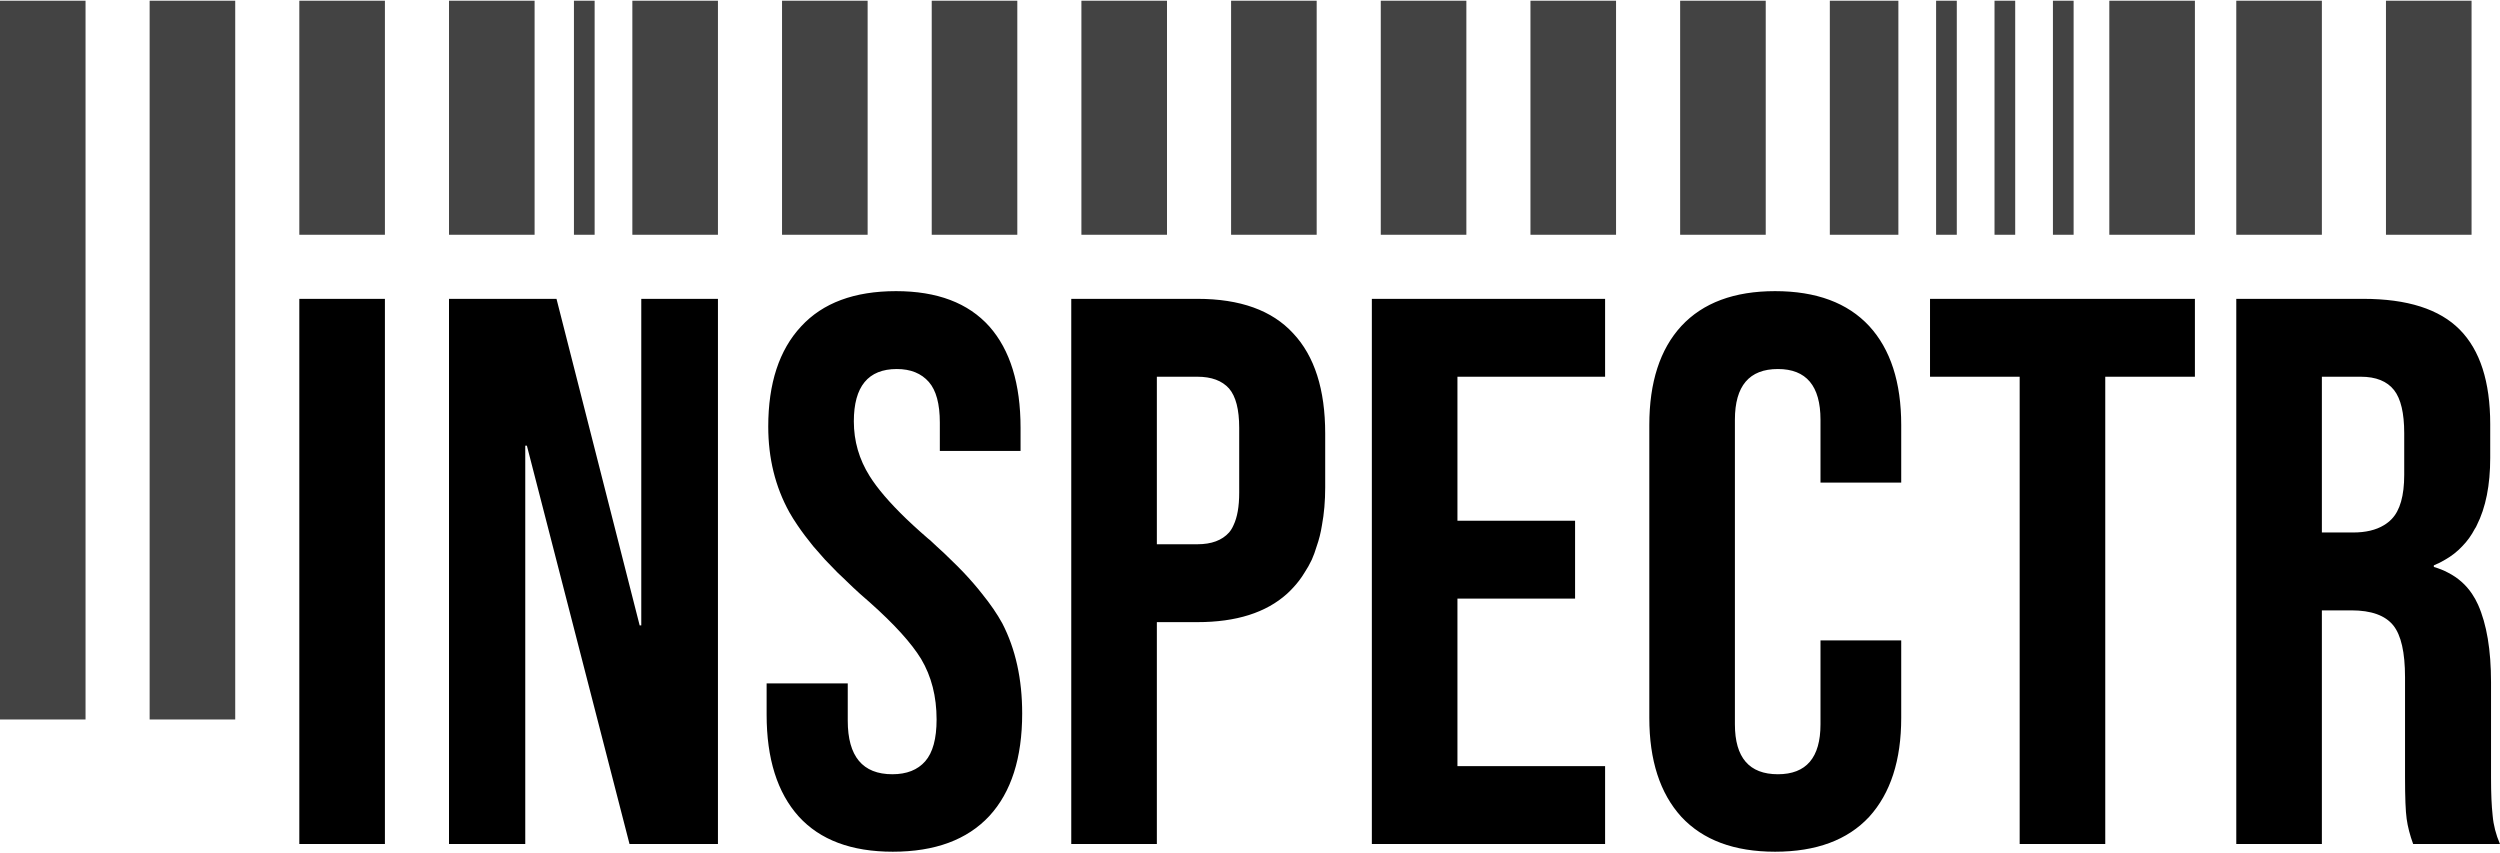
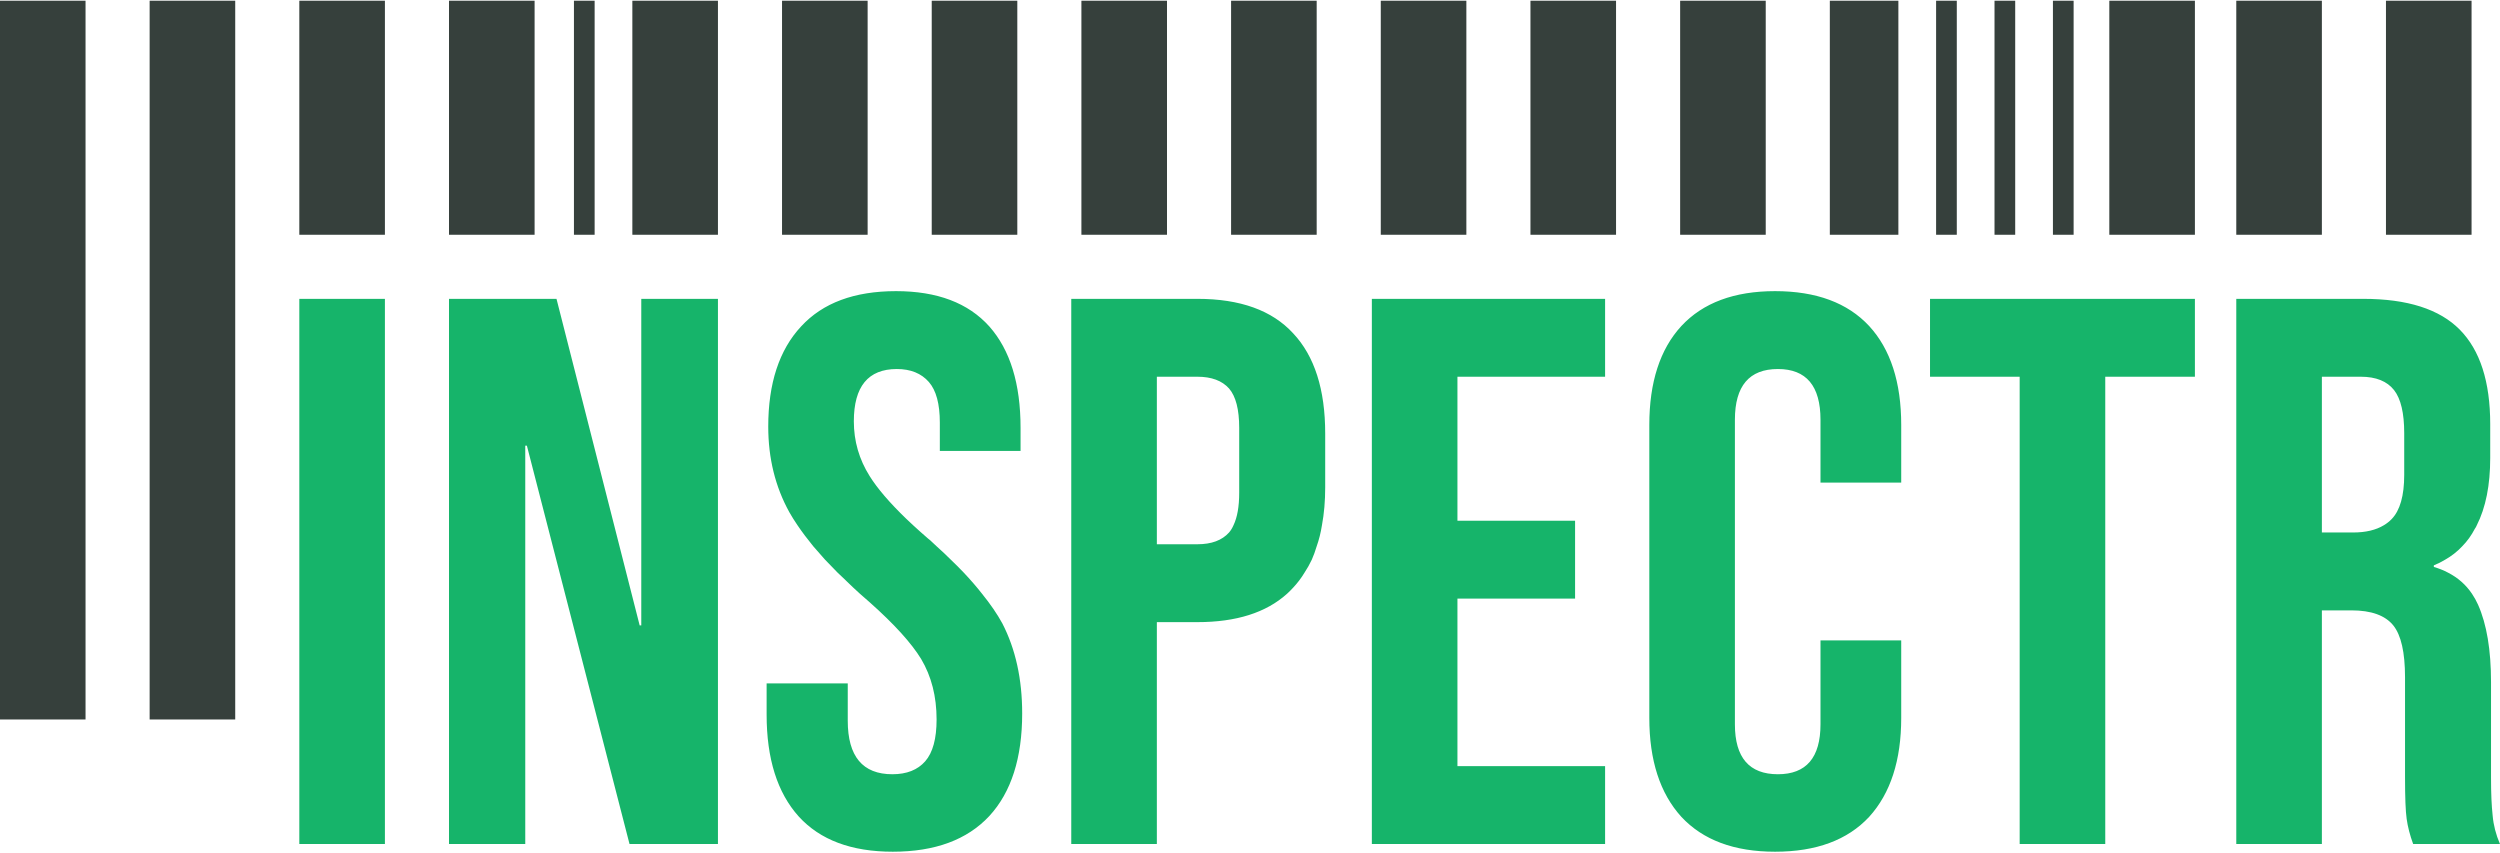
<svg xmlns="http://www.w3.org/2000/svg" xmlns:xlink="http://www.w3.org/1999/xlink" version="1.1" preserveAspectRatio="none" x="0px" y="0px" width="1000px" height="341px" viewBox="0 0 1000 341">
  <defs>
    <g id="Layer0_0_FILL">
-       <path fill="#000000" stroke="none" d=" M 375.7 461.6 L 365.15 461.6 365.15 528.8 375.7 528.8 375.7 461.6 M 416.75 461.6 L 407.3 461.6 407.3 501.85 407.1 501.85 396.85 461.6 383.6 461.6 383.6 528.8 393 528.8 393 479.7 393.2 479.7 405.85 528.8 416.75 528.8 416.75 461.6 M 438.7 460.65 Q 431 460.65 427 465 422.95 469.35 422.95 477.35 422.95 483.2 425.55 487.9 425.992 488.683 426.55 489.5 427.404 490.759 428.5 492.1 429.202 492.91 429.95 493.75 430.708 494.537 431.5 495.35 431.96 495.79 432.4 496.2 432.499 496.304 432.55 496.35 433.371 497.155 434.25 497.95 434.453 498.124 434.65 498.3 435.06 498.655 435.45 499 440.004 503.052 441.8 506 443.7 509.2 443.7 513.45 443.7 517 442.3 518.6 440.9 520.2 438.25 520.2 432.75 520.2 432.75 513.6 L 432.75 509 422.75 509 422.75 512.85 Q 422.75 521 426.7 525.4 430.65 529.75 438.3 529.75 446.1 529.75 450.2 525.35 454.25 520.95 454.25 512.7 454.25 506.35 451.8 501.6 450.844 499.856 449.3 497.95 448.31 496.686 447.05 495.35 446.304 494.562 445.45 493.75 444.642 492.938 443.7 492.1 443.314 491.735 442.9 491.35 442.772 491.257 442.65 491.15 441.67 490.302 440.8 489.5 440.362 489.094 439.95 488.7 436.882 485.741 435.45 483.45 433.5 480.35 433.5 476.7 433.5 470.25 438.8 470.25 441.35 470.25 442.75 471.85 444.1 473.4 444.1 476.85 L 444.1 480.35 454.05 480.35 454.05 477.5 Q 454.05 469.35 450.2 465 446.3 460.65 438.7 460.65 M 558.65 464.95 Q 554.65 460.65 547.05 460.65 539.5 460.65 535.5 464.95 531.55 469.25 531.55 477.15 L 531.55 513.25 Q 531.55 521.1 535.5 525.45 539.5 529.75 547.05 529.75 554.65 529.75 558.65 525.45 562.6 521.1 562.6 513.25 L 562.6 503.7 552.65 503.7 552.65 514.05 Q 552.65 520.2 547.4 520.2 542.1 520.2 542.1 514.05 L 542.1 476.5 Q 542.1 470.25 547.4 470.25 552.65 470.25 552.65 476.5 L 552.65 484.25 562.6 484.25 562.6 477.15 Q 562.6 469.25 558.65 464.95 M 507.9 488.95 L 507.9 471.2 526.1 471.2 526.1 461.6 497.35 461.6 497.35 528.8 526.1 528.8 526.1 519.2 507.9 519.2 507.9 498.55 522.4 498.55 522.4 488.95 507.9 488.95 M 491.2 489.5 Q 491.6 487.363 491.6 484.85 L 491.6 478.2 Q 491.6 470.05 487.65 465.85 483.75 461.6 475.85 461.6 L 460.3 461.6 460.3 528.8 470.85 528.8 470.85 501.45 475.85 501.45 Q 483.019 501.45 486.9 497.95 487.289 497.593 487.65 497.2 488.445 496.355 489.05 495.35 489.552 494.595 489.95 493.75 490.296 492.964 490.55 492.1 490.983 490.878 491.2 489.5 M 479.75 472.65 Q 481 474.1 481 477.5 L 481 485.5 Q 481 488.044 480.3 489.5 480.078 490.019 479.75 490.4 478.45 491.85 475.85 491.85 L 470.85 491.85 470.85 471.2 475.85 471.2 Q 478.45 471.2 479.75 472.65 M 628.25 494.45 Q 629.006 494.145 629.65 493.75 630.853 493.062 631.75 492.1 632.669 491.167 633.3 489.95 633.458 489.737 633.55 489.5 635.2 486.24 635.2 481.2 L 635.2 477.05 Q 635.2 469.2 631.45 465.4 627.7 461.6 619.55 461.6 L 603.9 461.6 603.9 528.8 614.45 528.8 614.45 500 618.1 500 Q 621.75 500 623.25 501.85 624.7 503.65 624.7 508.25 L 624.7 520.55 Q 624.7 524.3 624.9 525.7 625.1 527.15 625.7 528.8 L 636.4 528.8 Q 635.65 527.05 635.5 525.3 635.3 523.5 635.3 520.65 L 635.3 508.85 Q 635.3 502.9 633.7 499.3 633.373 498.574 632.95 497.95 631.825 496.284 630 495.35 629.209 494.924 628.25 494.65 L 628.25 494.45 M 619.25 471.2 Q 622.05 471.2 623.35 472.85 624.6 474.45 624.6 478.15 L 624.6 483.3 Q 624.6 487.15 623.05 488.75 622.632 489.181 622.1 489.5 620.626 490.4 618.3 490.4 L 614.45 490.4 614.45 471.2 619.25 471.2 M 587.75 471.2 L 598.8 471.2 598.8 461.6 566.15 461.6 566.15 471.2 577.2 471.2 577.2 528.8 587.75 528.8 587.75 471.2 Z" />
-       <path fill="#434343" stroke="none" d=" M 357.25 424.85 L 346.7 424.85 346.7 513.45 357.25 513.45 357.25 424.85 M 338.8 424.85 L 328.25 424.85 328.25 513.45 338.8 513.45 338.8 424.85 M 401.55 424.85 L 399 424.85 399 453.7 401.55 453.7 401.55 424.85 M 394.15 424.85 L 383.6 424.85 383.6 453.7 394.15 453.7 394.15 424.85 M 375.7 424.85 L 365.15 424.85 365.15 453.7 375.7 453.7 375.7 424.85 M 443.1 453.7 L 453.65 453.7 453.65 424.85 443.1 424.85 443.1 453.7 M 435.2 424.85 L 424.65 424.85 424.65 453.7 435.2 453.7 435.2 424.85 M 416.75 424.85 L 406.2 424.85 406.2 453.7 416.75 453.7 416.75 424.85 M 472.1 424.85 L 461.55 424.85 461.55 453.7 472.1 453.7 472.1 424.85 M 516.9 424.85 L 516.9 453.7 527.45 453.7 527.45 424.85 516.9 424.85 M 490.55 453.7 L 490.55 424.85 480 424.85 480 453.7 490.55 453.7 M 509 424.85 L 498.45 424.85 498.45 453.7 509 453.7 509 424.85 M 562.25 424.85 L 553.8 424.85 553.8 453.7 562.25 453.7 562.25 424.85 M 545.9 424.85 L 535.35 424.85 535.35 453.7 545.9 453.7 545.9 424.85 M 603.9 424.85 L 603.9 453.7 614.45 453.7 614.45 424.85 603.9 424.85 M 569.45 453.7 L 569.45 424.85 566.9 424.85 566.9 453.7 569.45 453.7 M 598.8 424.85 L 588.25 424.85 588.25 453.7 598.8 453.7 598.8 424.85 M 583.85 424.85 L 581.3 424.85 581.3 453.7 583.85 453.7 583.85 424.85 M 576.65 424.85 L 574.1 424.85 574.1 453.7 576.65 453.7 576.65 424.85 M 632.9 424.85 L 622.35 424.85 622.35 453.7 632.9 453.7 632.9 424.85 Z" />
+       <path fill="#16b46a" stroke="none" d=" M 375.7 461.6 L 365.15 461.6 365.15 528.8 375.7 528.8 375.7 461.6 M 416.75 461.6 L 407.3 461.6 407.3 501.85 407.1 501.85 396.85 461.6 383.6 461.6 383.6 528.8 393 528.8 393 479.7 393.2 479.7 405.85 528.8 416.75 528.8 416.75 461.6 M 438.7 460.65 Q 431 460.65 427 465 422.95 469.35 422.95 477.35 422.95 483.2 425.55 487.9 425.992 488.683 426.55 489.5 427.404 490.759 428.5 492.1 429.202 492.91 429.95 493.75 430.708 494.537 431.5 495.35 431.96 495.79 432.4 496.2 432.499 496.304 432.55 496.35 433.371 497.155 434.25 497.95 434.453 498.124 434.65 498.3 435.06 498.655 435.45 499 440.004 503.052 441.8 506 443.7 509.2 443.7 513.45 443.7 517 442.3 518.6 440.9 520.2 438.25 520.2 432.75 520.2 432.75 513.6 L 432.75 509 422.75 509 422.75 512.85 Q 422.75 521 426.7 525.4 430.65 529.75 438.3 529.75 446.1 529.75 450.2 525.35 454.25 520.95 454.25 512.7 454.25 506.35 451.8 501.6 450.844 499.856 449.3 497.95 448.31 496.686 447.05 495.35 446.304 494.562 445.45 493.75 444.642 492.938 443.7 492.1 443.314 491.735 442.9 491.35 442.772 491.257 442.65 491.15 441.67 490.302 440.8 489.5 440.362 489.094 439.95 488.7 436.882 485.741 435.45 483.45 433.5 480.35 433.5 476.7 433.5 470.25 438.8 470.25 441.35 470.25 442.75 471.85 444.1 473.4 444.1 476.85 L 444.1 480.35 454.05 480.35 454.05 477.5 Q 454.05 469.35 450.2 465 446.3 460.65 438.7 460.65 M 558.65 464.95 Q 554.65 460.65 547.05 460.65 539.5 460.65 535.5 464.95 531.55 469.25 531.55 477.15 L 531.55 513.25 Q 531.55 521.1 535.5 525.45 539.5 529.75 547.05 529.75 554.65 529.75 558.65 525.45 562.6 521.1 562.6 513.25 L 562.6 503.7 552.65 503.7 552.65 514.05 Q 552.65 520.2 547.4 520.2 542.1 520.2 542.1 514.05 L 542.1 476.5 Q 542.1 470.25 547.4 470.25 552.65 470.25 552.65 476.5 L 552.65 484.25 562.6 484.25 562.6 477.15 Q 562.6 469.25 558.65 464.95 M 507.9 488.95 L 507.9 471.2 526.1 471.2 526.1 461.6 497.35 461.6 497.35 528.8 526.1 528.8 526.1 519.2 507.9 519.2 507.9 498.55 522.4 498.55 522.4 488.95 507.9 488.95 M 491.2 489.5 Q 491.6 487.363 491.6 484.85 L 491.6 478.2 Q 491.6 470.05 487.65 465.85 483.75 461.6 475.85 461.6 L 460.3 461.6 460.3 528.8 470.85 528.8 470.85 501.45 475.85 501.45 Q 483.019 501.45 486.9 497.95 487.289 497.593 487.65 497.2 488.445 496.355 489.05 495.35 489.552 494.595 489.95 493.75 490.296 492.964 490.55 492.1 490.983 490.878 491.2 489.5 M 479.75 472.65 Q 481 474.1 481 477.5 L 481 485.5 Q 481 488.044 480.3 489.5 480.078 490.019 479.75 490.4 478.45 491.85 475.85 491.85 L 470.85 491.85 470.85 471.2 475.85 471.2 Q 478.45 471.2 479.75 472.65 M 628.25 494.45 Q 629.006 494.145 629.65 493.75 630.853 493.062 631.75 492.1 632.669 491.167 633.3 489.95 633.458 489.737 633.55 489.5 635.2 486.24 635.2 481.2 L 635.2 477.05 Q 635.2 469.2 631.45 465.4 627.7 461.6 619.55 461.6 L 603.9 461.6 603.9 528.8 614.45 528.8 614.45 500 618.1 500 Q 621.75 500 623.25 501.85 624.7 503.65 624.7 508.25 L 624.7 520.55 Q 624.7 524.3 624.9 525.7 625.1 527.15 625.7 528.8 L 636.4 528.8 Q 635.65 527.05 635.5 525.3 635.3 523.5 635.3 520.65 L 635.3 508.85 Q 635.3 502.9 633.7 499.3 633.373 498.574 632.95 497.95 631.825 496.284 630 495.35 629.209 494.924 628.25 494.65 L 628.25 494.45 M 619.25 471.2 Q 622.05 471.2 623.35 472.85 624.6 474.45 624.6 478.15 L 624.6 483.3 Q 624.6 487.15 623.05 488.75 622.632 489.181 622.1 489.5 620.626 490.4 618.3 490.4 L 614.45 490.4 614.45 471.2 619.25 471.2 M 587.75 471.2 L 598.8 471.2 598.8 461.6 566.15 461.6 566.15 471.2 577.2 471.2 577.2 528.8 587.75 528.8 587.75 471.2 Z" />
+       <path fill="#36403c" stroke="none" d=" M 357.25 424.85 L 346.7 424.85 346.7 513.45 357.25 513.45 357.25 424.85 M 338.8 424.85 L 328.25 424.85 328.25 513.45 338.8 513.45 338.8 424.85 M 401.55 424.85 L 399 424.85 399 453.7 401.55 453.7 401.55 424.85 M 394.15 424.85 L 383.6 424.85 383.6 453.7 394.15 453.7 394.15 424.85 M 375.7 424.85 L 365.15 424.85 365.15 453.7 375.7 453.7 375.7 424.85 M 443.1 453.7 L 453.65 453.7 453.65 424.85 443.1 424.85 443.1 453.7 M 435.2 424.85 L 424.65 424.85 424.65 453.7 435.2 453.7 435.2 424.85 M 416.75 424.85 L 406.2 424.85 406.2 453.7 416.75 453.7 416.75 424.85 M 472.1 424.85 L 461.55 424.85 461.55 453.7 472.1 453.7 472.1 424.85 M 516.9 424.85 L 516.9 453.7 527.45 453.7 527.45 424.85 516.9 424.85 M 490.55 453.7 L 490.55 424.85 480 424.85 480 453.7 490.55 453.7 M 509 424.85 L 498.45 424.85 498.45 453.7 509 453.7 509 424.85 M 562.25 424.85 L 553.8 424.85 553.8 453.7 562.25 453.7 562.25 424.85 M 545.9 424.85 L 535.35 424.85 535.35 453.7 545.9 453.7 545.9 424.85 M 603.9 424.85 L 603.9 453.7 614.45 453.7 614.45 424.85 603.9 424.85 M 569.45 453.7 L 569.45 424.85 566.9 424.85 566.9 453.7 569.45 453.7 M 598.8 424.85 L 588.25 424.85 588.25 453.7 598.8 453.7 598.8 424.85 M 583.85 424.85 L 581.3 424.85 581.3 453.7 583.85 453.7 583.85 424.85 M 576.65 424.85 L 574.1 424.85 574.1 453.7 576.65 453.7 576.65 424.85 M 632.9 424.85 L 622.35 424.85 622.35 453.7 632.9 453.7 632.9 424.85 Z" />
    </g>
  </defs>
  <g transform="matrix( 3.245178, 0, 0, 3.244995, -1065.25,-1378.35) ">
    <use xlink:href="#Layer0_0_FILL" />
  </g>
</svg>
